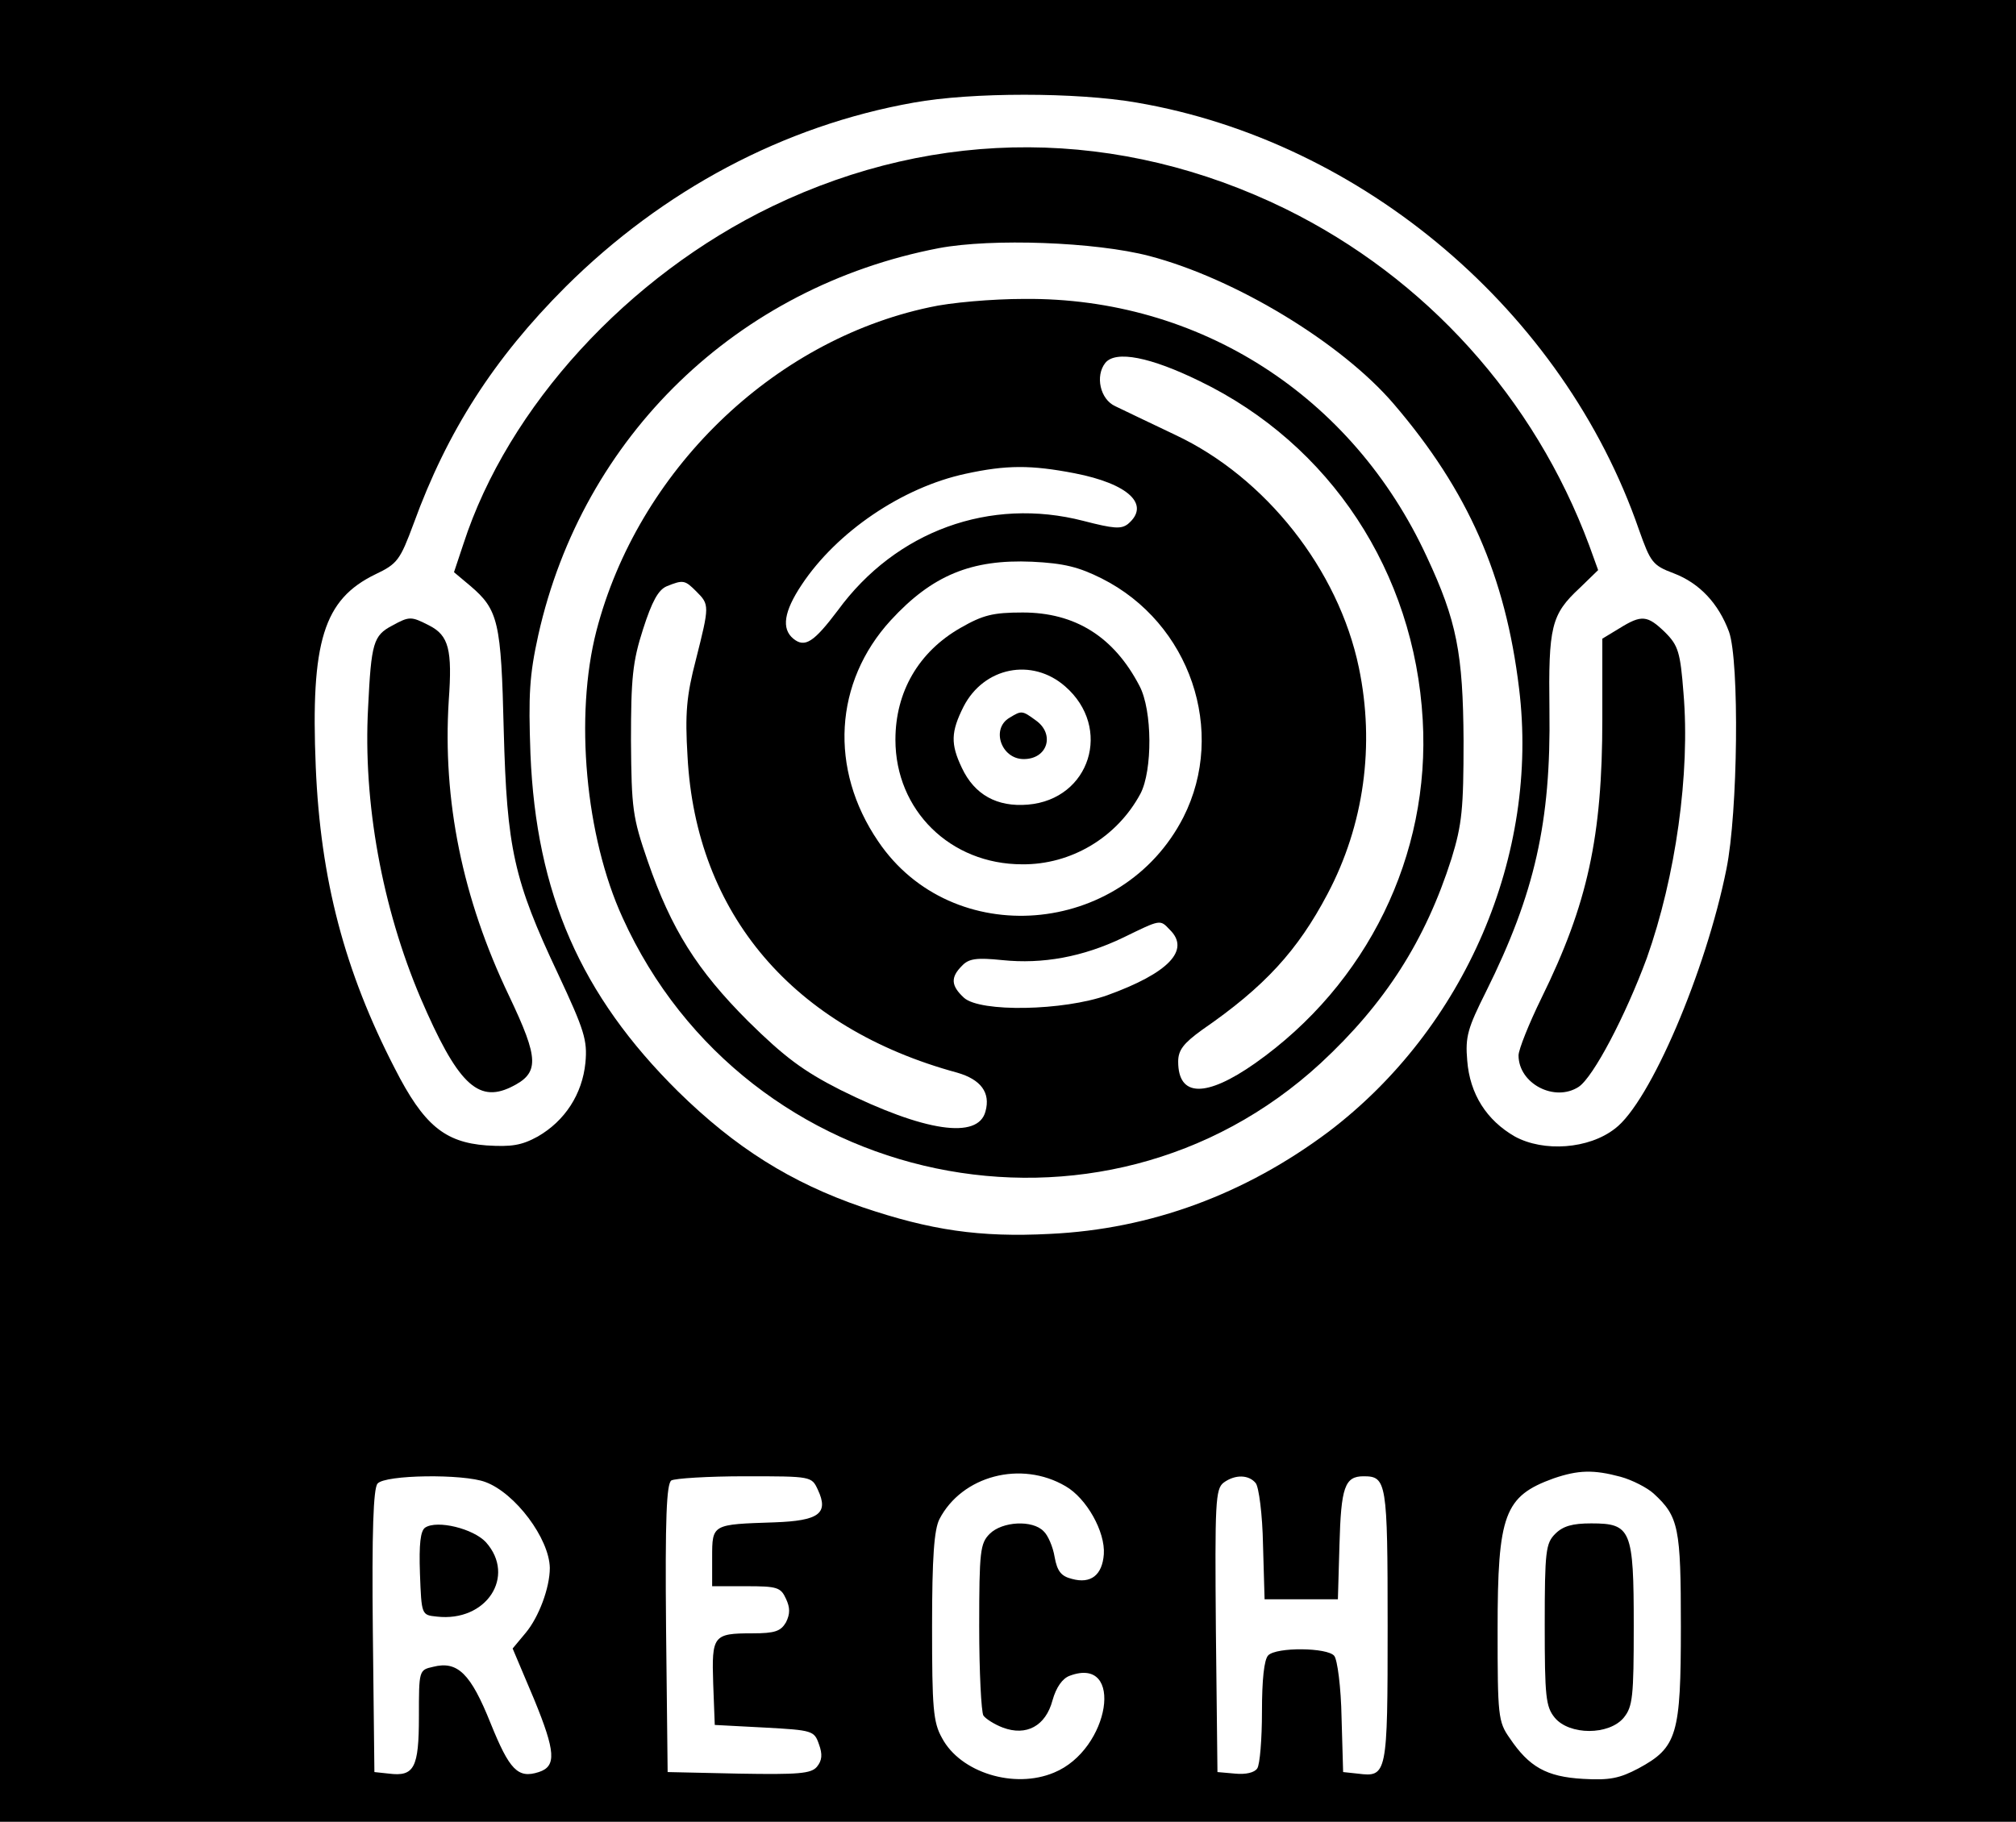
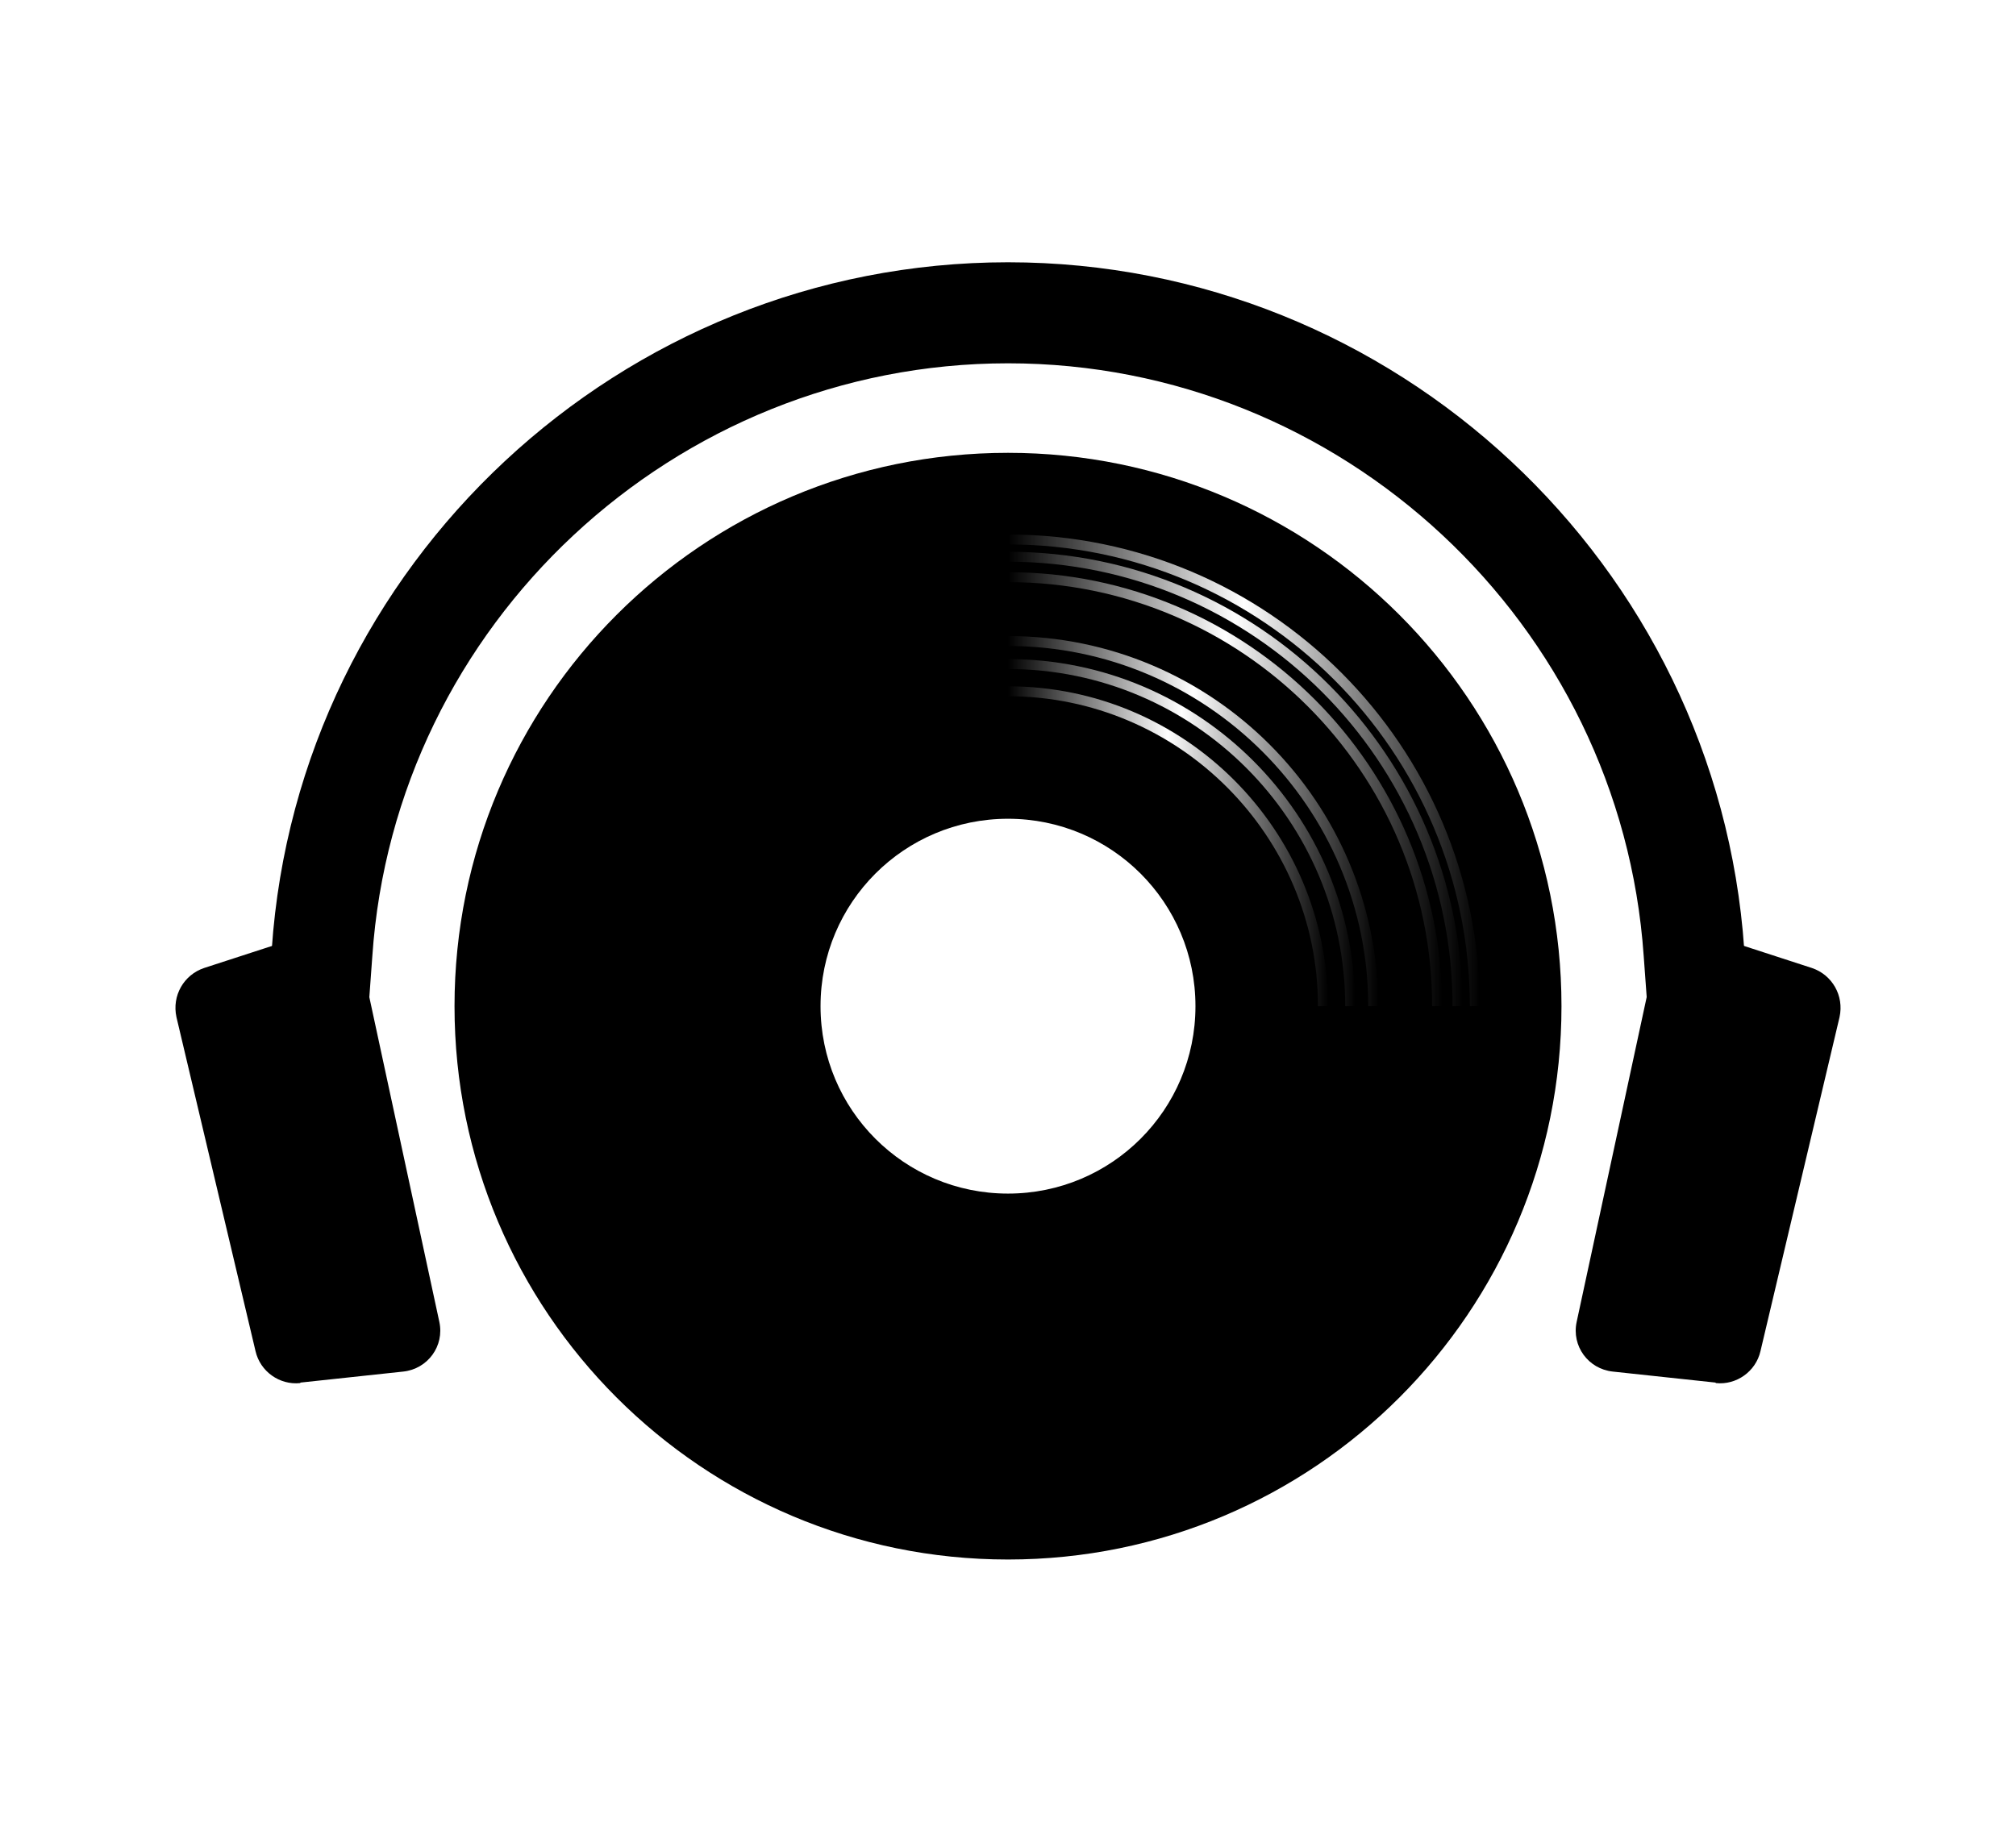
- <svg xmlns="http://www.w3.org/2000/svg" version="1.0" width="385pt" height="348pt" viewBox="0 0 385 348" preserveAspectRatio="xMidYMid meet">
-   <g transform="translate(0,348) scale(0.1,-0.1)" fill="#000000" stroke="none">
-     <path d="M0 1740 l0 -1740 1925 0 1925 0 0 1740 0 1740 -1925 0 -1925 0 0 -1740z m2171 1544 c432 -74 815 -399 959 -816 22 -62 26 -68 66 -83 50 -19 86 -58 106 -112 20 -57 17 -345 -5 -453 -39 -195 -146 -446 -213 -496 -50 -39 -136 -45 -191 -15 -54 31 -86 81 -91 145 -4 46 1 62 36 132 93 187 124 324 121 537 -2 160 3 183 58 234 l35 34 -17 47 c-105 282 -312 511 -580 643 -317 155 -664 157 -980 5 -276 -133 -505 -383 -590 -645 l-18 -54 31 -26 c54 -46 59 -69 64 -276 6 -226 19 -286 104 -466 50 -107 56 -126 52 -169 -6 -60 -39 -111 -91 -141 -31 -17 -50 -20 -98 -17 -80 6 -120 39 -175 147 -96 186 -142 361 -151 576 -10 240 15 320 114 368 42 20 47 27 73 97 64 176 153 315 290 452 186 185 417 308 665 352 110 20 311 20 426 0z m24 -293 c164 -43 367 -166 467 -283 142 -166 213 -328 239 -543 39 -318 -103 -649 -364 -847 -159 -119 -339 -186 -532 -195 -134 -7 -228 7 -358 51 -137 47 -243 114 -352 221 -186 184 -271 378 -282 645 -4 113 -2 150 15 227 85 380 380 665 765 739 101 19 299 12 402 -15z m-160 -2350 c40 -23 76 -87 73 -130 -3 -40 -25 -57 -61 -47 -20 5 -28 14 -33 42 -3 19 -13 42 -21 49 -21 22 -79 19 -103 -5 -18 -18 -20 -33 -20 -177 0 -87 4 -163 8 -170 4 -6 21 -17 37 -23 45 -17 82 3 95 52 7 25 19 42 33 47 105 39 77 -141 -30 -185 -76 -32 -179 0 -214 66 -17 30 -19 58 -19 213 0 133 4 185 14 205 43 83 156 113 241 63z m1060 18 c22 -6 51 -21 63 -32 48 -44 52 -65 52 -254 0 -207 -7 -231 -81 -271 -36 -19 -55 -23 -106 -20 -70 4 -103 23 -140 78 -22 31 -23 43 -23 207 0 221 13 255 107 289 47 16 76 17 128 3z m-2168 -10 c57 -21 122 -108 123 -164 0 -38 -21 -94 -46 -124 l-25 -30 41 -97 c41 -100 43 -128 9 -139 -40 -13 -56 4 -92 93 -38 95 -63 120 -110 108 -27 -6 -27 -7 -27 -95 0 -98 -9 -115 -57 -109 l-28 3 -3 269 c-2 190 1 273 9 282 14 17 164 19 206 3z m635 -15 c21 -45 2 -59 -83 -62 -119 -4 -119 -3 -119 -67 l0 -55 65 0 c59 0 66 -2 76 -24 8 -17 8 -29 0 -45 -10 -17 -21 -21 -64 -21 -75 0 -78 -4 -75 -96 l3 -79 95 -5 c92 -5 95 -6 104 -32 7 -19 6 -31 -4 -43 -11 -13 -35 -15 -149 -13 l-136 3 -3 274 c-2 213 1 276 10 283 7 4 70 8 141 8 127 0 127 0 139 -26z m836 13 c6 -7 13 -60 14 -118 l3 -104 70 0 70 0 3 104 c3 110 10 131 46 131 44 0 46 -10 46 -286 0 -285 -1 -289 -57 -282 l-28 3 -3 104 c-1 58 -8 111 -14 118 -13 16 -110 17 -126 1 -8 -8 -12 -47 -12 -108 0 -52 -4 -101 -9 -108 -5 -8 -22 -12 -42 -10 l-34 3 -3 270 c-2 245 -1 271 15 283 22 16 48 15 61 -1z" />
-     <path d="M749 2285 c-36 -19 -40 -33 -46 -156 -10 -182 27 -383 100 -555 70 -163 109 -201 172 -171 56 27 55 53 -3 175 -89 186 -127 373 -115 564 7 97 0 124 -37 143 -35 18 -38 18 -71 0z" />
-     <path d="M3093 2280 l-33 -20 0 -154 c0 -224 -28 -353 -116 -532 -24 -49 -44 -99 -44 -110 0 -54 69 -90 115 -60 28 19 89 135 130 246 55 155 83 353 70 506 -6 78 -10 91 -35 116 -34 33 -45 34 -87 8z" />
-     <path d="M1775 2893 c-301 -64 -557 -314 -636 -618 -42 -163 -21 -393 50 -548 236 -521 915 -663 1333 -278 123 114 200 234 250 391 20 65 23 95 23 225 -1 167 -13 229 -70 351 -142 308 -435 496 -769 493 -61 0 -142 -7 -181 -16z m516 -141 c250 -121 410 -365 426 -647 15 -259 -106 -505 -320 -656 -94 -66 -147 -65 -147 3 0 22 10 35 46 61 119 82 182 151 239 259 70 132 91 285 60 433 -39 187 -178 363 -350 444 -50 24 -101 48 -115 55 -29 13 -39 58 -19 83 20 24 86 11 180 -35z m-239 -176 c103 -20 146 -60 102 -97 -13 -10 -27 -9 -85 6 -178 46 -358 -19 -469 -171 -46 -61 -63 -72 -85 -54 -23 19 -18 52 16 103 67 101 192 186 313 212 78 17 125 17 208 1z m52 -201 c169 -85 239 -292 156 -456 -117 -229 -442 -255 -583 -46 -94 138 -84 304 24 422 79 86 154 117 270 112 61 -3 89 -10 133 -32z m-774 -25 c25 -25 25 -27 -1 -130 -18 -69 -21 -103 -16 -185 16 -301 202 -519 515 -604 45 -13 64 -38 54 -74 -14 -54 -116 -39 -277 41 -71 36 -107 63 -176 131 -98 98 -147 176 -192 306 -29 84 -31 100 -32 230 0 119 3 151 23 213 17 53 29 75 45 82 32 13 35 12 57 -10z m904 -646 c40 -39 -3 -83 -119 -125 -84 -30 -243 -33 -274 -5 -25 23 -26 39 -4 61 13 14 28 16 77 11 77 -8 154 6 231 43 72 35 70 35 89 15z" />
-     <path d="M1835 2281 c-81 -46 -125 -123 -125 -214 0 -135 105 -238 242 -238 93 -1 181 51 226 135 23 44 23 159 -2 206 -49 94 -123 140 -223 140 -57 0 -76 -5 -118 -29z m199 -112 c91 -79 48 -216 -71 -226 -59 -5 -102 19 -126 70 -22 46 -21 69 3 117 39 76 131 94 194 39z" />
-     <path d="M1928 2109 c-36 -21 -16 -79 27 -79 46 0 60 48 23 74 -26 19 -27 19 -50 5z" />
-     <path d="M2970 550 c-18 -18 -20 -33 -20 -174 0 -137 2 -156 19 -177 28 -34 104 -34 132 0 17 21 19 40 19 175 0 184 -5 196 -81 196 -36 0 -54 -5 -69 -20z" />
-     <path d="M812 562 c-9 -6 -12 -31 -10 -88 3 -79 3 -79 32 -82 95 -11 152 77 94 142 -24 26 -93 43 -116 28z" />
+ <svg xmlns="http://www.w3.org/2000/svg" xmlns:xlink="http://www.w3.org/1999/xlink" id="_레이어_1" data-name="레이어_1" version="1.1" viewBox="0 0 385 348">
+   <defs>
+     <style>
+       .st0 {
+         fill: url(#_무제_그라디언트_571);
+       }
+ 
+       .st1 {
+         fill: url(#_무제_그라디언트_573);
+       }
+ 
+       .st2 {
+         fill: url(#_무제_그라디언트_575);
+       }
+ 
+       .st3 {
+         fill: url(#_무제_그라디언트_572);
+       }
+ 
+       .st4 {
+         fill: url(#_무제_그라디언트_574);
+       }
+ 
+       .st5 {
+         fill: url(#_무제_그라디언트_57);
+       }
+     </style>
+     <linearGradient id="_무제_그라디언트_57" data-name="무제 그라디언트 57" x1="192.5" y1="147.1" x2="282.6" y2="147.1" gradientUnits="userSpaceOnUse">
+       <stop offset="0" stop-color="#000" />
+       <stop offset=".5" stop-color="#fff" />
+       <stop offset="1" stop-color="#000" />
+     </linearGradient>
+     <linearGradient id="_무제_그라디언트_571" data-name="무제 그라디언트 57" y1="161.6" x2="253.6" y2="161.6" xlink:href="#_무제_그라디언트_57" />
+     <linearGradient id="_무제_그라디언트_572" data-name="무제 그라디언트 57" y1="159" x2="258.8" y2="159" xlink:href="#_무제_그라디언트_57" />
+     <linearGradient id="_무제_그라디언트_573" data-name="무제 그라디언트 57" y1="156.9" x2="263.2" y2="156.9" xlink:href="#_무제_그라디언트_57" />
+     <linearGradient id="_무제_그라디언트_574" data-name="무제 그라디언트 57" y1="150.7" x2="275.4" y2="150.7" xlink:href="#_무제_그라디언트_57" />
+     <linearGradient id="_무제_그라디언트_575" data-name="무제 그라디언트 57" y1="148.8" x2="279.3" y2="148.8" xlink:href="#_무제_그라디언트_57" />
+   </defs>
+   <path d="M70.4,192.2l-19.2-1.3.7-9.6C56.9,107.7,118.7,50.1,192.5,50.1s135.5,57.6,140.6,131.2l.7,9.6-19.2,1.3-.7-9.6c-4.4-63.5-57.7-113.2-121.4-113.2s-117.1,49.8-121.4,113.3l-.7,9.6Z" />
+   <path d="M327.6,264.1l-19.6-2.1c-4.7-.5-7.9-4.9-6.9-9.5l14.7-68.2c1-4.6,5.7-7.3,10.2-5.9l20,6.5c3.9,1.3,6.2,5.3,5.3,9.4l-15.1,63.8c-.9,3.9-4.6,6.5-8.5,6.1Z" />
+   <path d="M57.4,264.1l19.6-2.1c4.7-.5,7.9-4.9,6.9-9.5l-14.7-68.2c-1-4.6-5.7-7.3-10.2-5.9l-20,6.5c-3.9,1.3-6.2,5.3-5.3,9.4l15.1,63.8c.9,3.9,4.6,6.5,8.5,6.1Z" />
+   <g>
+     <path d="M192.5,86.5c-58.4,0-105.7,47.3-105.7,105.7s47.3,105.7,105.7,105.7,105.7-47.3,105.7-105.7-47.3-105.7-105.7-105.7ZM192.5,228c-19.8,0-35.8-16-35.8-35.8s16-35.8,35.8-35.8,35.8,16,35.8,35.8-16,35.8-35.8,35.8Z" />
+     <g>
+       <path class="st5" d="M282.6,192.2h-1.9c0-48.6-39.6-88.2-88.2-88.2v-1.9c49.7,0,90.1,40.4,90.1,90.2Z" />
+       <path class="st0" d="M253.6,192.2h-1.9c0-32.6-26.6-59.2-59.2-59.2v-1.9c33.7,0,61.1,27.4,61.1,61.1Z" />
+       <path class="st3" d="M258.8,192.2h-1.9c0-35.5-28.9-64.4-64.4-64.4v-1.9c36.6,0,66.3,29.8,66.3,66.3Z" />
+       <path class="st1" d="M263.2,192.2h-1.9c0-37.9-30.9-68.8-68.8-68.8v-1.9c39,0,70.7,31.7,70.7,70.7Z" />
+       <path class="st4" d="M275.4,192.2h-1.9c0-44.7-36.3-81-81-81v-1.9c45.7,0,82.9,37.2,82.9,82.9Z" />
+       <path class="st2" d="M279.3,192.2h-1.9c0-46.8-38.1-84.9-84.9-84.9v-1.9c47.9,0,86.8,39,86.8,86.8Z" />
+     </g>
  </g>
</svg>
